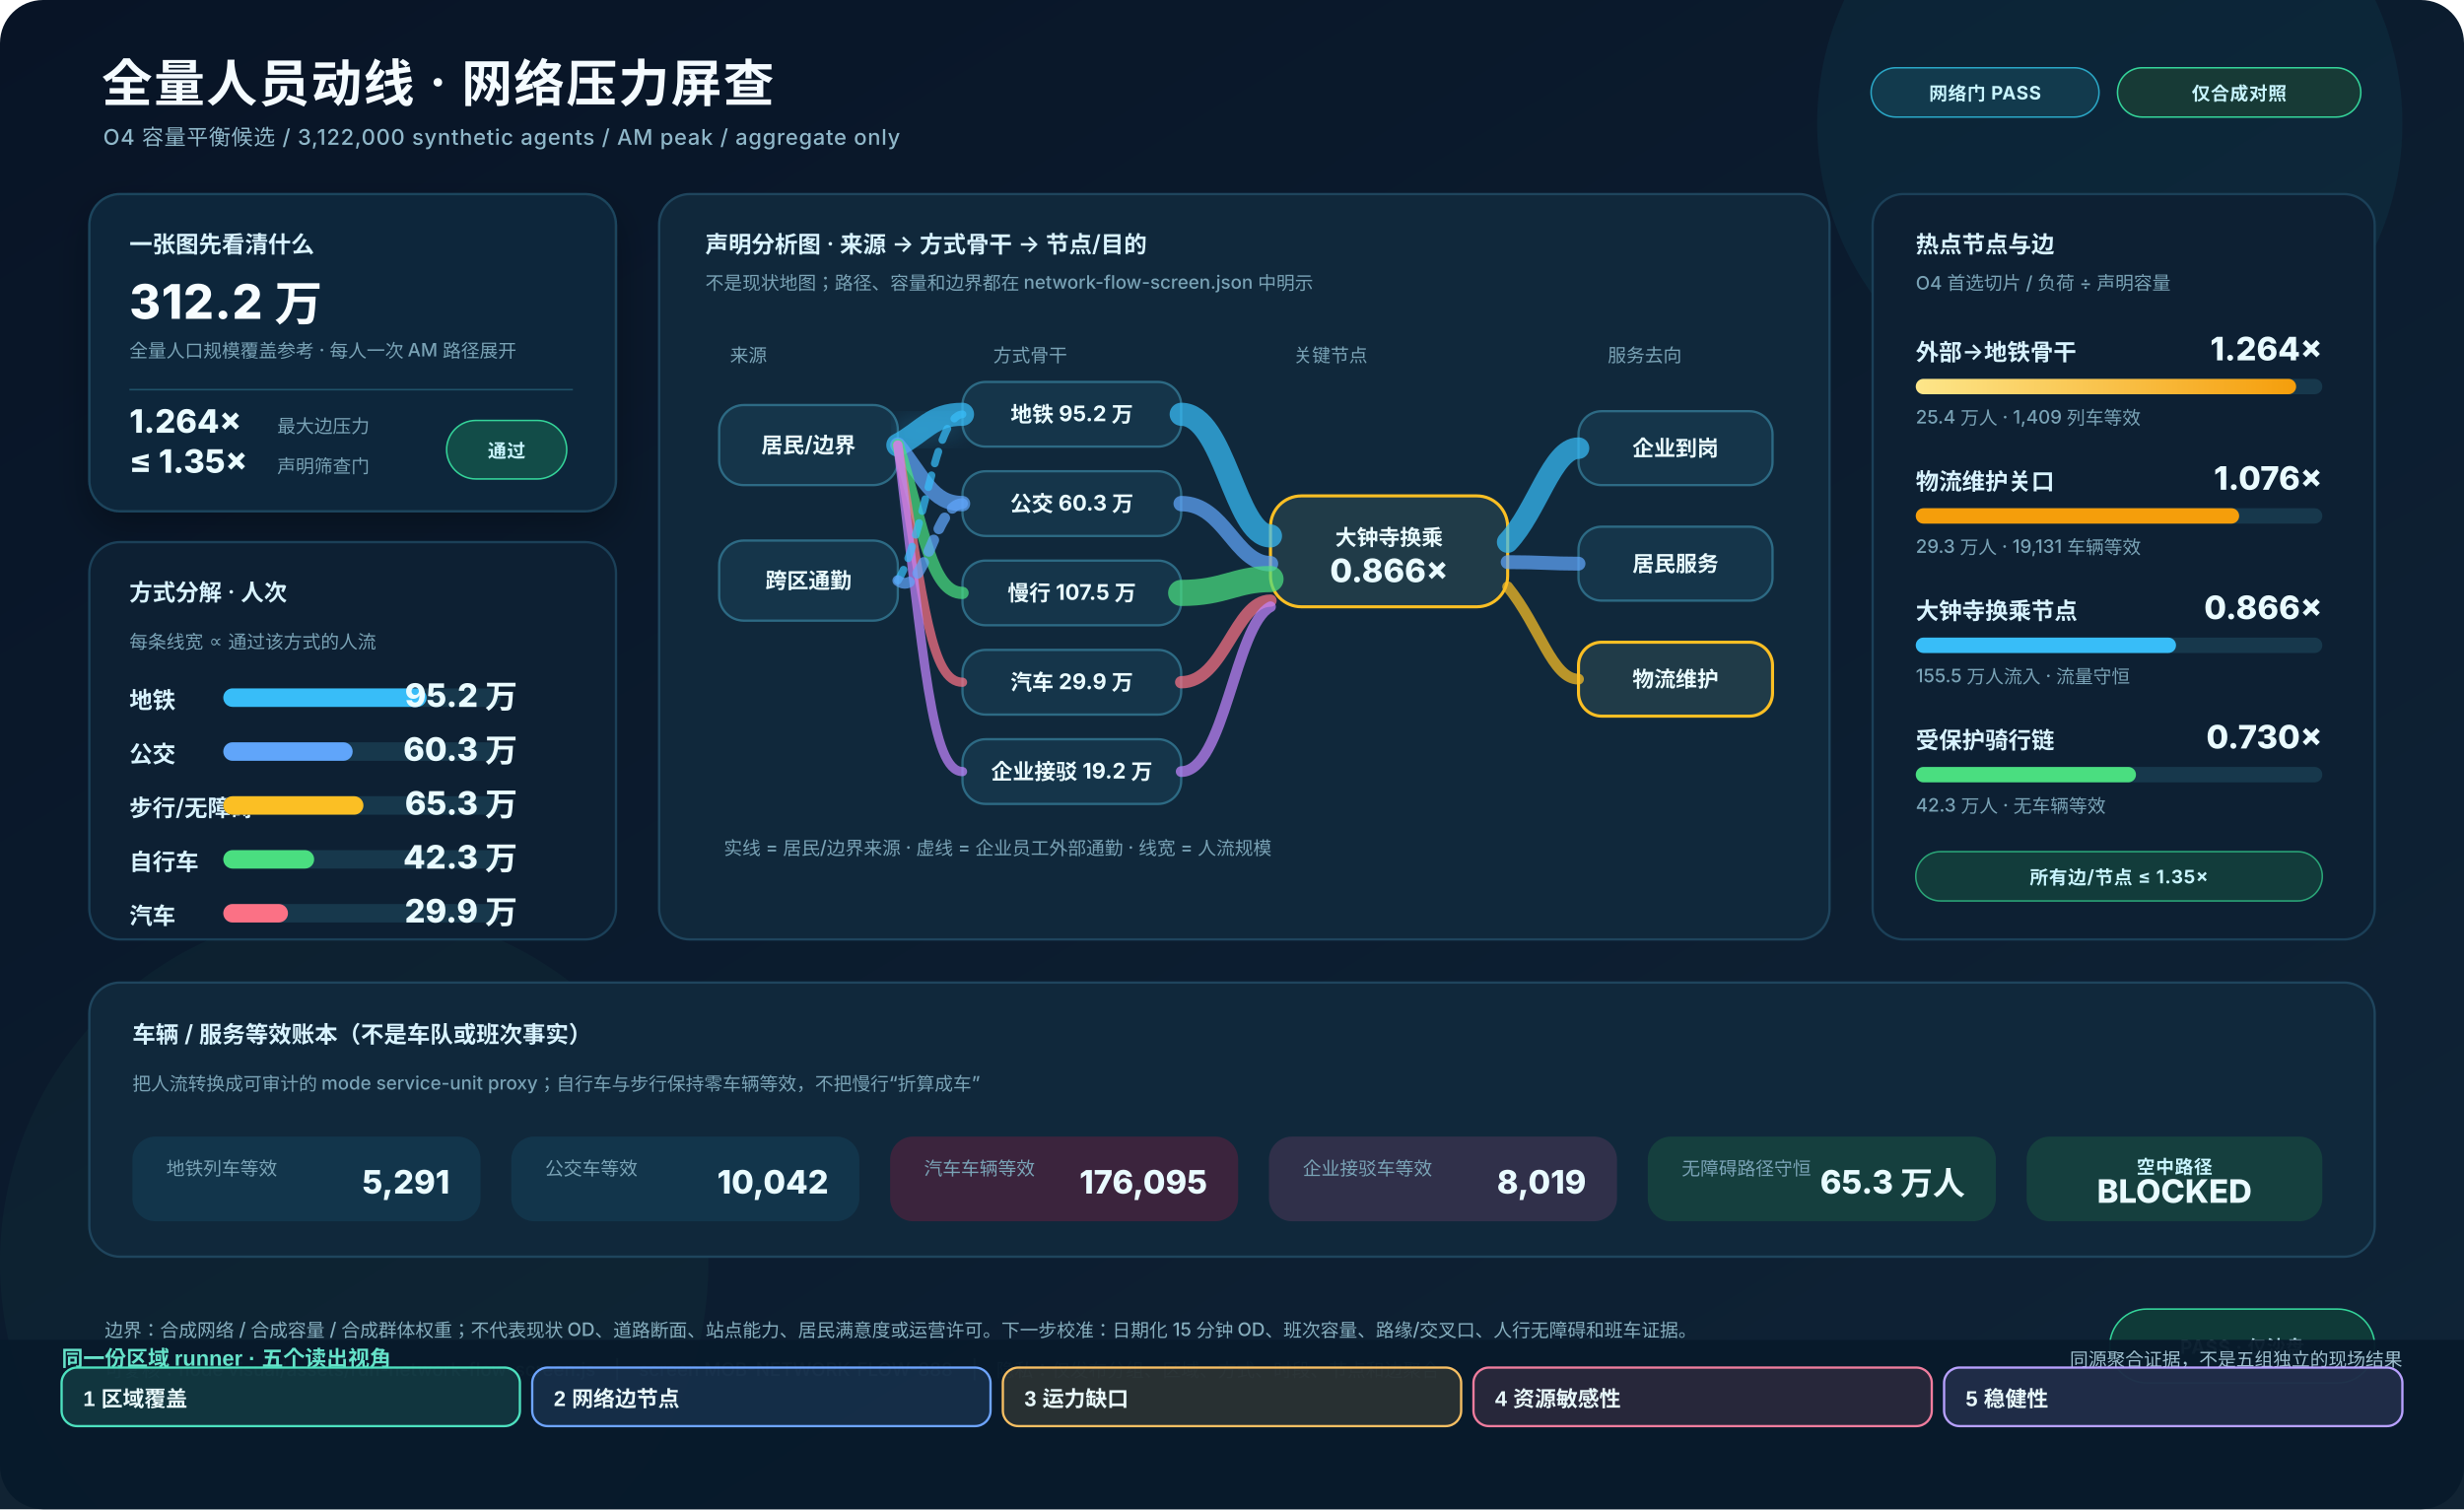
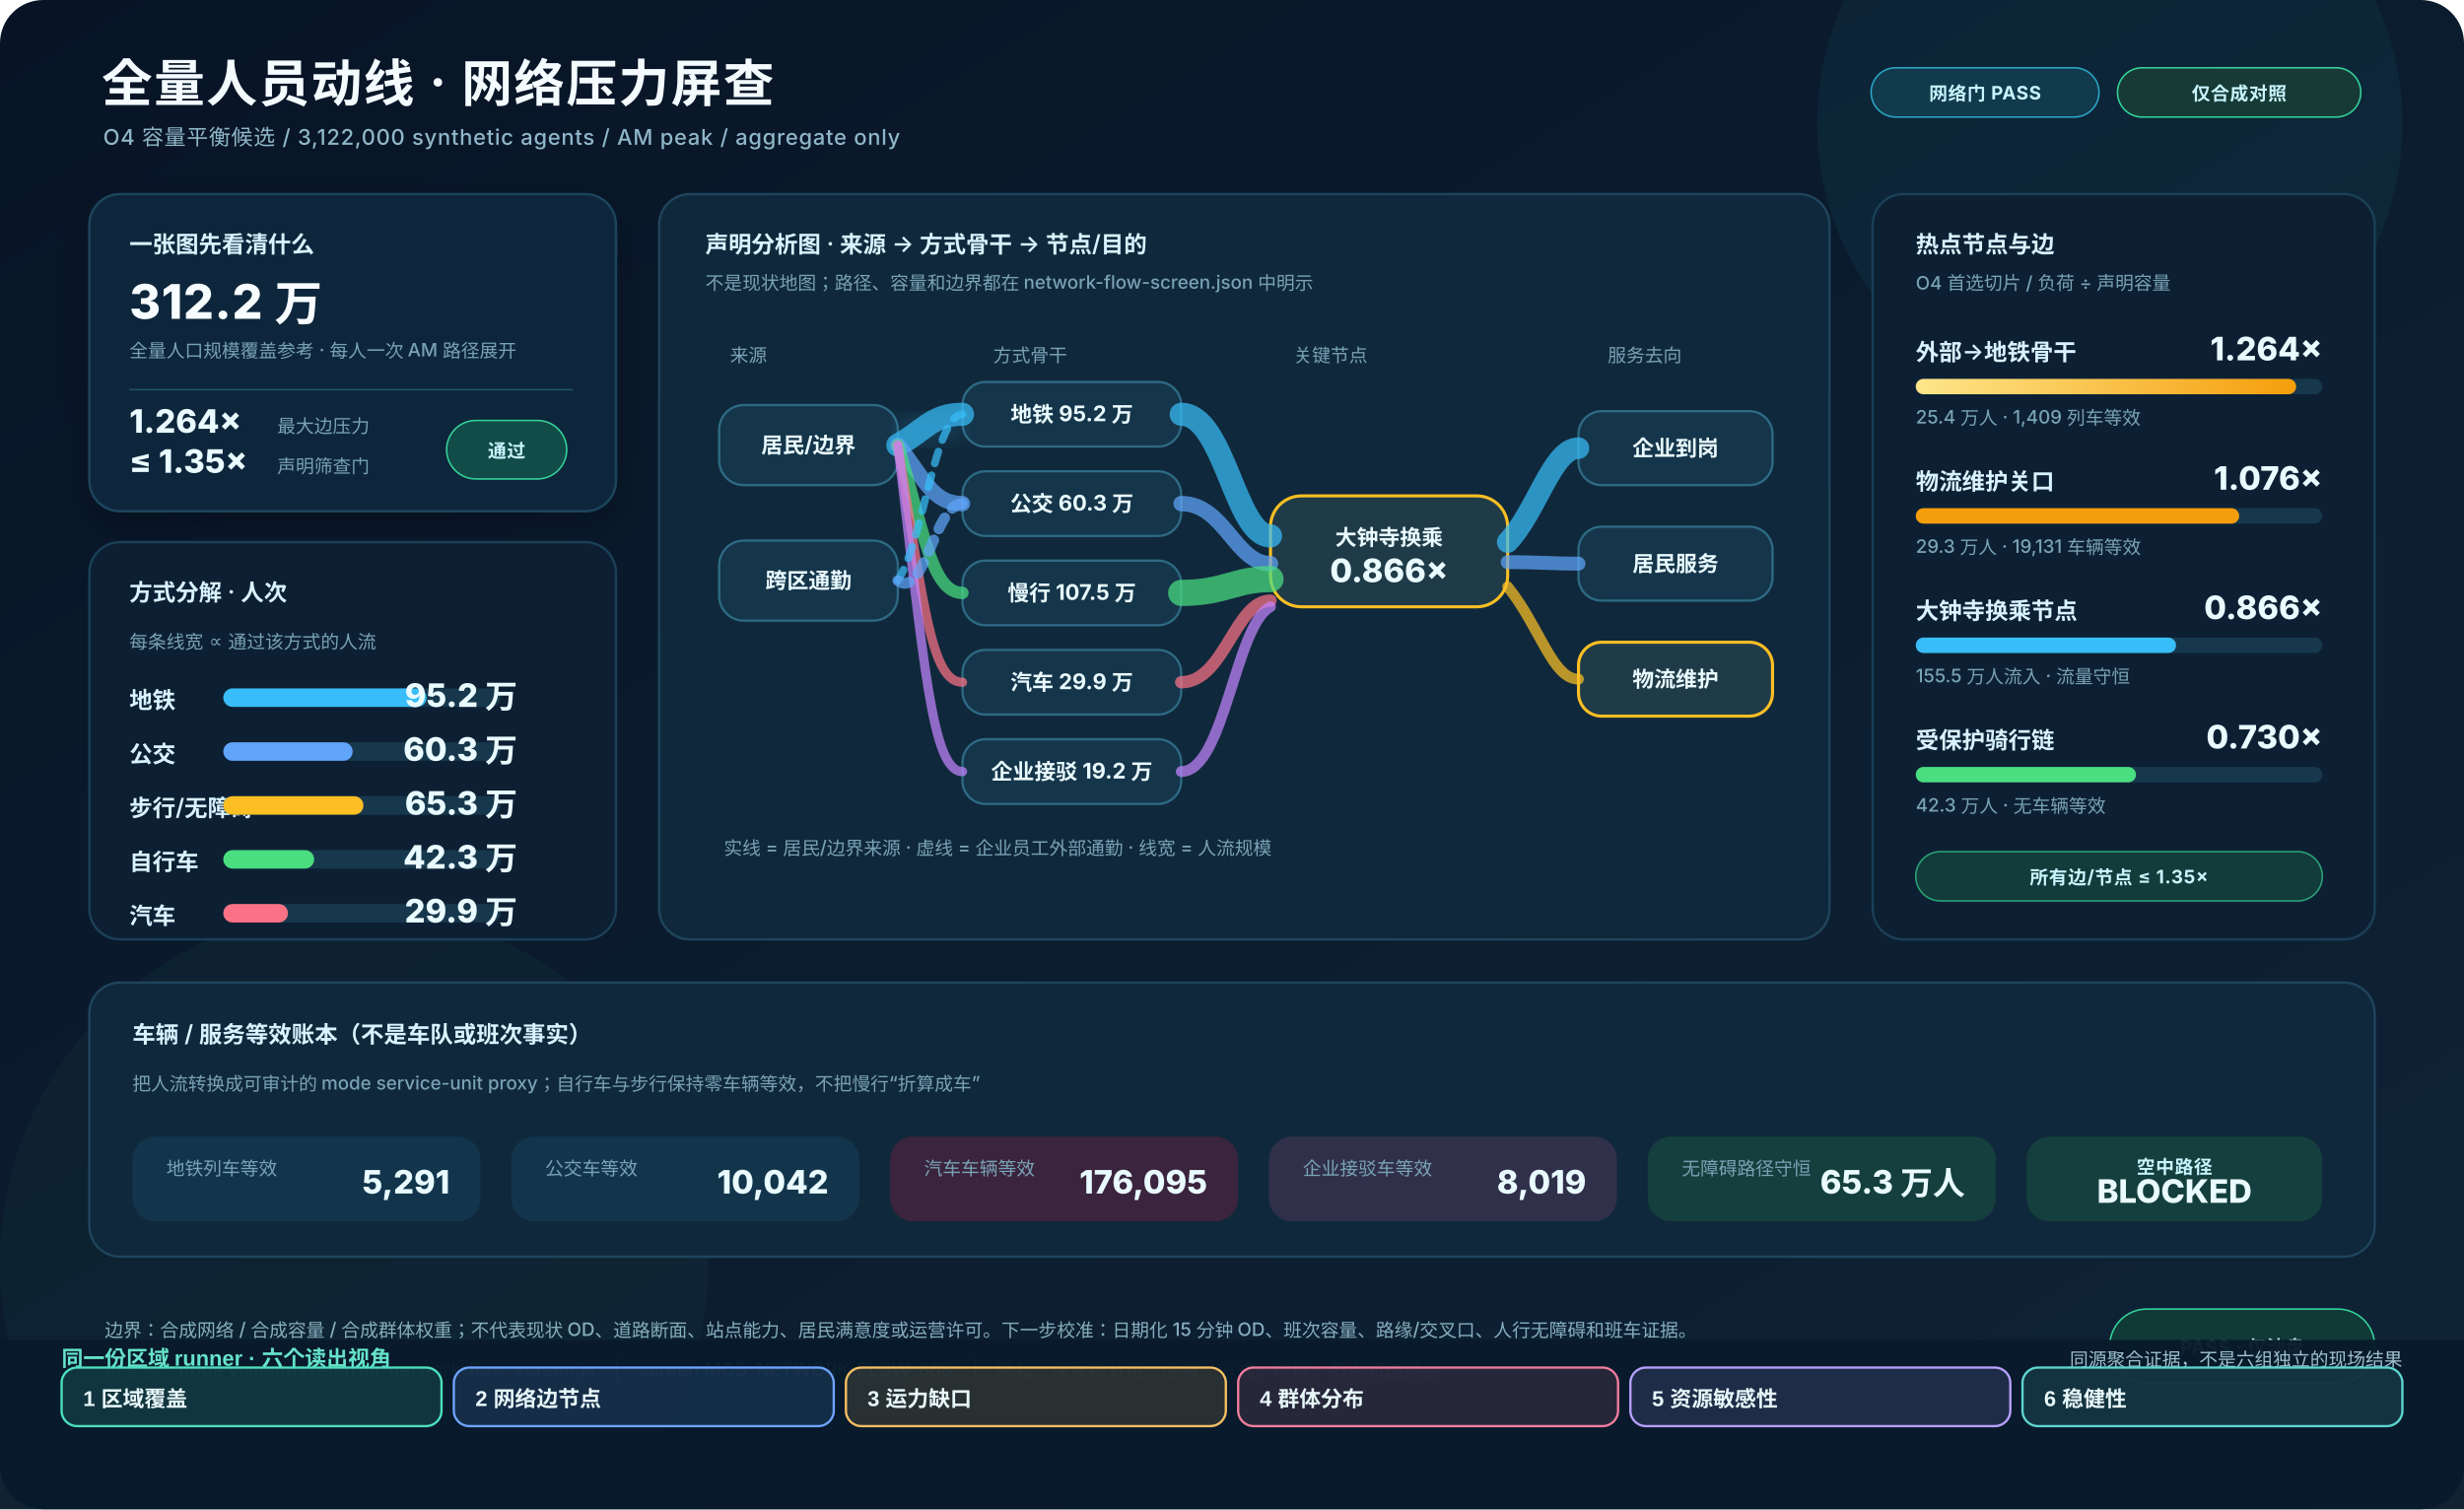
<svg xmlns="http://www.w3.org/2000/svg" width="1600" height="980" viewBox="0 0 1600 980" role="img" aria-labelledby="title desc">
  <defs>
    <linearGradient id="bg" x1="0" x2="1" y1="0" y2="1">
      <stop stop-color="#081426" />
      <stop offset="1" stop-color="#0f2437" />
    </linearGradient>
    <linearGradient id="cyan" x1="0" x2="1">
      <stop stop-color="#39d8ff" />
      <stop offset="1" stop-color="#38bdf8" />
    </linearGradient>
    <linearGradient id="green" x1="0" x2="1">
      <stop stop-color="#5eead4" />
      <stop offset="1" stop-color="#34d399" />
    </linearGradient>
    <linearGradient id="amber" x1="0" x2="1">
      <stop stop-color="#fde68a" />
      <stop offset="1" stop-color="#f59e0b" />
    </linearGradient>
    <filter id="shadow" x="-20%" y="-20%" width="140%" height="140%">
      <feDropShadow dx="0" dy="10" stdDeviation="12" flood-color="#000" flood-opacity=".28" />
    </filter>
    <filter id="soft">
      <feGaussianBlur stdDeviation="8" />
    </filter>
    <style>
      .bg{fill:url(#bg)} .panel{fill:#10283b;stroke:#1f455d;stroke-width:1.5} .panel2{fill:#0d2033;stroke:#1b4058;stroke-width:1.5}
      .title{font:700 33px -apple-system,BlinkMacSystemFont,"PingFang SC","Microsoft YaHei",sans-serif;fill:#f4fbff;letter-spacing:1px}
      .sub{font:500 14px -apple-system,BlinkMacSystemFont,"PingFang SC","Microsoft YaHei",sans-serif;fill:#8fb7c9;letter-spacing:.5px}
      .label{font:600 15px -apple-system,BlinkMacSystemFont,"PingFang SC","Microsoft YaHei",sans-serif;fill:#d8f3ff}
      .muted{font:500 12px -apple-system,BlinkMacSystemFont,"PingFang SC","Microsoft YaHei",sans-serif;fill:#79a2b5}
      .metric{font:800 31px -apple-system,BlinkMacSystemFont,"SF Pro Display","PingFang SC",sans-serif;fill:#f7fdff;letter-spacing:.5px}
      .smallmetric{font:800 21px -apple-system,BlinkMacSystemFont,"SF Pro Display","PingFang SC",sans-serif;fill:#e9fbff}
      .chip{font:700 12px -apple-system,BlinkMacSystemFont,"PingFang SC","Microsoft YaHei",sans-serif;fill:#c9f5ff;letter-spacing:.4px}
      .node{fill:#15354a;stroke:#2d6a84;stroke-width:1.5} .nodeHot{fill:#203b48;stroke:#fbbf24;stroke-width:2}
      .nodeText{font:700 14px -apple-system,BlinkMacSystemFont,"PingFang SC","Microsoft YaHei",sans-serif;fill:#e9fbff}
      .edge{fill:none;stroke-linecap:round;opacity:.72} .edgeGlow{fill:none;stroke-linecap:round;opacity:.16;filter:url(#soft)}
      .barbg{fill:#17384c} .bar{fill:url(#cyan)} .barHot{fill:url(#amber)}
      .footer{font:500 12px -apple-system,BlinkMacSystemFont,"PingFang SC","Microsoft YaHei",sans-serif;fill:#86aebe}
    </style>
  </defs>
  <rect class="bg" width="1600" height="980" rx="28" />
  <circle cx="1370" cy="80" r="190" fill="#1bc4dc" opacity=".06" />
  <circle cx="230" cy="820" r="230" fill="#34d399" opacity=".04" />
  <text x="66" y="66" class="title">全量人员动线 · 网络压力屏查</text>
  <text x="67" y="94" class="sub">O4 容量平衡候选 / 3,122,000 synthetic agents / AM peak / aggregate only</text>
  <rect x="1215" y="44" width="148" height="32" rx="16" fill="#123a4d" stroke="#2aa6c5" />
  <text x="1289" y="65" class="chip" text-anchor="middle">网络门  PASS</text>
  <rect x="1375" y="44" width="158" height="32" rx="16" fill="#173a36" stroke="#34d399" />
  <text x="1454" y="65" class="chip" text-anchor="middle">仅合成对照</text>
  <rect x="58" y="126" width="342" height="206" rx="20" class="panel" filter="url(#shadow)" />
  <text x="84" y="164" class="label">一张图先看清什么</text>
  <text x="84" y="207" class="metric">312.2 万</text>
  <text x="84" y="232" class="muted">全量人口规模覆盖参考 · 每人一次 AM 路径展开</text>
  <line x1="84" y1="253" x2="372" y2="253" stroke="#1f5269" />
  <text x="84" y="281" class="smallmetric">1.264×</text>
  <text x="180" y="281" class="muted">最大边压力</text>
  <text x="84" y="307" class="smallmetric" fill="#5eead4">≤ 1.35×</text>
  <text x="180" y="307" class="muted">声明筛查门</text>
  <rect x="290" y="273" width="78" height="38" rx="19" fill="#124c48" stroke="#34d399" />
  <text x="329" y="297" class="chip" text-anchor="middle">通过</text>
  <rect x="58" y="352" width="342" height="258" rx="20" class="panel2" />
  <text x="84" y="390" class="label">方式分解 · 人次</text>
  <text x="84" y="421" class="muted">每条线宽 ∝ 通过该方式的人流</text>
  <text x="84" y="460" class="label">地铁</text>
  <rect x="145" y="447" width="180" height="12" rx="6" class="barbg" />
  <rect x="145" y="447" width="132" height="12" rx="6" fill="#38bdf8" />
  <text x="336" y="459" class="smallmetric" text-anchor="end">95.2 万</text>
  <text x="84" y="495" class="label">公交</text>
  <rect x="145" y="482" width="180" height="12" rx="6" class="barbg" />
  <rect x="145" y="482" width="84" height="12" rx="6" fill="#60a5fa" />
  <text x="336" y="494" class="smallmetric" text-anchor="end">60.3 万</text>
  <text x="84" y="530" class="label">步行/无障碍</text>
  <rect x="145" y="517" width="180" height="12" rx="6" class="barbg" />
  <rect x="145" y="517" width="91" height="12" rx="6" fill="#fbbf24" />
  <text x="336" y="529" class="smallmetric" text-anchor="end">65.3 万</text>
  <text x="84" y="565" class="label">自行车</text>
  <rect x="145" y="552" width="180" height="12" rx="6" class="barbg" />
  <rect x="145" y="552" width="59" height="12" rx="6" fill="#4ade80" />
  <text x="336" y="564" class="smallmetric" text-anchor="end">42.3 万</text>
  <text x="84" y="600" class="label">汽车</text>
  <rect x="145" y="587" width="180" height="12" rx="6" class="barbg" />
  <rect x="145" y="587" width="42" height="12" rx="6" fill="#fb7185" />
  <text x="336" y="599" class="smallmetric" text-anchor="end">29.9 万</text>
  <rect x="428" y="126" width="760" height="484" rx="20" class="panel" />
  <text x="458" y="164" class="label">声明分析图 · 来源 → 方式骨干 → 节点/目的</text>
  <text x="458" y="188" class="muted">不是现状地图；路径、容量和边界都在 network-flow-screen.json 中明示</text>
  <text x="474" y="235" class="muted">来源</text>
  <text x="645" y="235" class="muted">方式骨干</text>
  <text x="840" y="235" class="muted">关键节点</text>
  <text x="1044" y="235" class="muted">服务去向</text>
  <rect x="467" y="263" width="116" height="52" rx="16" class="node" />
  <text x="525" y="294" class="nodeText" text-anchor="middle">居民/边界</text>
  <rect x="467" y="351" width="116" height="52" rx="16" class="node" />
  <text x="525" y="382" class="nodeText" text-anchor="middle">跨区通勤</text>
  <rect x="625" y="248" width="142" height="42" rx="15" class="node" />
  <text x="696" y="274" class="nodeText" text-anchor="middle">地铁 95.2 万</text>
  <rect x="625" y="306" width="142" height="42" rx="15" class="node" />
  <text x="696" y="332" class="nodeText" text-anchor="middle">公交 60.3 万</text>
  <rect x="625" y="364" width="142" height="42" rx="15" class="node" />
  <text x="696" y="390" class="nodeText" text-anchor="middle">慢行 107.5 万</text>
  <rect x="625" y="422" width="142" height="42" rx="15" class="node" />
  <text x="696" y="448" class="nodeText" text-anchor="middle">汽车 29.9 万</text>
  <rect x="625" y="480" width="142" height="42" rx="15" class="node" />
  <text x="696" y="506" class="nodeText" text-anchor="middle">企业接驳 19.2 万</text>
  <rect x="825" y="322" width="154" height="72" rx="20" class="nodeHot" />
  <text x="902" y="354" class="nodeText" text-anchor="middle">大钟寺换乘</text>
  <text x="902" y="378" class="smallmetric" text-anchor="middle">0.866×</text>
  <rect x="1025" y="267" width="126" height="48" rx="15" class="node" />
  <text x="1088" y="296" class="nodeText" text-anchor="middle">企业到岗</text>
  <rect x="1025" y="342" width="126" height="48" rx="15" class="node" />
  <text x="1088" y="371" class="nodeText" text-anchor="middle">居民服务</text>
  <rect x="1025" y="417" width="126" height="48" rx="15" class="nodeHot" />
  <text x="1088" y="446" class="nodeText" text-anchor="middle">物流维护</text>
  <path d="M583 289 C600 280 605 269 625 269" class="edgeGlow" stroke="#38bdf8" stroke-width="25" />
  <path d="M583 289 C600 280 605 269 625 269" class="edge" stroke="#38bdf8" stroke-width="15" />
  <path d="M583 289 C600 310 605 327 625 327" class="edge" stroke="#60a5fa" stroke-width="10" />
  <path d="M583 289 C600 345 605 385 625 385" class="edge" stroke="#4ade80" stroke-width="8" />
  <path d="M583 289 C600 395 605 443 625 443" class="edge" stroke="#fb7185" stroke-width="6" />
  <path d="M583 289 C600 430 605 501 625 501" class="edge" stroke="#c084fc" stroke-width="6" />
  <path d="M583 377 C600 350 607 270 625 269" class="edge" stroke="#38bdf8" stroke-width="5" stroke-dasharray="8 8" />
  <path d="M583 377 C600 390 607 327 625 327" class="edge" stroke="#60a5fa" stroke-width="7" stroke-dasharray="8 8" />
  <path d="M767 269 C795 269 802 348 825 348" class="edge" stroke="#38bdf8" stroke-width="15" />
  <path d="M767 327 C795 327 802 366 825 366" class="edge" stroke="#60a5fa" stroke-width="10" />
  <path d="M767 385 C795 385 802 376 825 376" class="edge" stroke="#4ade80" stroke-width="17" />
  <path d="M767 443 C795 443 802 390 825 390" class="edge" stroke="#fb7185" stroke-width="8" />
  <path d="M767 501 C795 501 802 406 825 394" class="edge" stroke="#c084fc" stroke-width="7" />
  <path d="M979 352 C998 332 1008 291 1025 291" class="edge" stroke="#38bdf8" stroke-width="14" />
  <path d="M979 365 C1000 365 1007 366 1025 366" class="edge" stroke="#60a5fa" stroke-width="9" />
  <path d="M979 381 C1000 407 1008 441 1025 441" class="edge" stroke="#fbbf24" stroke-width="7" />
  <text x="470" y="555" class="muted">实线 = 居民/边界来源 · 虚线 = 企业员工外部通勤 · 线宽 = 人流规模</text>
  <rect x="1216" y="126" width="326" height="484" rx="20" class="panel2" />
  <text x="1244" y="164" class="label">热点节点与边</text>
  <text x="1244" y="188" class="muted">O4 首选切片 / 负荷 ÷ 声明容量</text>
  <text x="1244" y="234" class="label">外部→地铁骨干</text>
  <text x="1508" y="234" class="smallmetric" text-anchor="end">1.264×</text>
  <rect x="1244" y="246" width="264" height="10" rx="5" class="barbg" />
  <rect x="1244" y="246" width="247" height="10" rx="5" class="barHot" />
  <text x="1244" y="275" class="muted">25.4 万人 · 1,409 列车等效</text>
  <text x="1244" y="318" class="label">物流维护关口</text>
  <text x="1508" y="318" class="smallmetric" text-anchor="end">1.076×</text>
  <rect x="1244" y="330" width="264" height="10" rx="5" class="barbg" />
  <rect x="1244" y="330" width="210" height="10" rx="5" fill="#f59e0b" />
  <text x="1244" y="359" class="muted">29.3 万人 · 19,131 车辆等效</text>
  <text x="1244" y="402" class="label">大钟寺换乘节点</text>
  <text x="1508" y="402" class="smallmetric" text-anchor="end">0.866×</text>
  <rect x="1244" y="414" width="264" height="10" rx="5" class="barbg" />
  <rect x="1244" y="414" width="169" height="10" rx="5" fill="#38bdf8" />
  <text x="1244" y="443" class="muted">155.5 万人流入 · 流量守恒</text>
  <text x="1244" y="486" class="label">受保护骑行链</text>
  <text x="1508" y="486" class="smallmetric" text-anchor="end">0.730×</text>
  <rect x="1244" y="498" width="264" height="10" rx="5" class="barbg" />
  <rect x="1244" y="498" width="143" height="10" rx="5" fill="#4ade80" />
  <text x="1244" y="527" class="muted">42.3 万人 · 无车辆等效</text>
  <rect x="1244" y="553" width="264" height="32" rx="16" fill="#123c3b" stroke="#2aa477" />
  <text x="1376" y="574" class="chip" text-anchor="middle">所有边/节点 ≤ 1.35×</text>
  <rect x="58" y="638" width="1484" height="178" rx="20" class="panel" />
  <text x="86" y="677" class="label">车辆 / 服务等效账本（不是车队或班次事实）</text>
  <text x="86" y="708" class="muted">把人流转换成可审计的 mode service-unit proxy；自行车与步行保持零车辆等效，不把慢行“折算成车”</text>
  <rect x="86" y="738" width="226" height="55" rx="15" fill="#12354b" />
  <text x="108" y="763" class="muted">地铁列车等效</text>
  <text x="292" y="775" class="smallmetric" text-anchor="end">5,291</text>
  <rect x="332" y="738" width="226" height="55" rx="15" fill="#12354b" />
  <text x="354" y="763" class="muted">公交车等效</text>
  <text x="538" y="775" class="smallmetric" text-anchor="end">10,042</text>
  <rect x="578" y="738" width="226" height="55" rx="15" fill="#3b243d" />
  <text x="600" y="763" class="muted">汽车车辆等效</text>
  <text x="784" y="775" class="smallmetric" text-anchor="end">176,095</text>
  <rect x="824" y="738" width="226" height="55" rx="15" fill="#30304a" />
  <text x="846" y="763" class="muted">企业接驳车等效</text>
  <text x="1030" y="775" class="smallmetric" text-anchor="end">8,019</text>
  <rect x="1070" y="738" width="226" height="55" rx="15" fill="#153f3e" />
  <text x="1092" y="763" class="muted">无障碍路径守恒</text>
  <text x="1276" y="775" class="smallmetric" text-anchor="end">65.3 万人</text>
  <rect x="1316" y="738" width="192" height="55" rx="15" fill="#153f3e" />
  <text x="1412" y="762" class="chip" text-anchor="middle">空中路径</text>
  <text x="1412" y="781" class="smallmetric" text-anchor="middle">BLOCKED</text>
  <text x="68" y="868" class="footer">边界：合成网络 / 合成容量 / 合成群体权重；不代表现状 OD、道路断面、站点能力、居民满意度或运营许可。下一步校准：日期化 15 分钟 OD、班次容量、路缘/交叉口、人行无障碍和班车证据。</text>
  <text x="68" y="894" class="footer">可复核：node visual/assets/run-network-flow-screen.js　|　screen MOB-NETWORK-FLOW-888　|　隐私：仅发布分组、区域、方式、时段、节点和边聚合</text>
  <rect x="1370" y="850" width="172" height="48" rx="24" fill="#0f3a38" stroke="#34d399" />
  <text x="1456" y="879" class="chip" text-anchor="middle">PASS · 仅沙盘</text>
  <g id="evidence-chain-ribbon">
    <rect x="0" y="870" width="1600" height="110" fill="#071A2B" opacity=".96" />
-     <text x="40" y="887" font-family="Arial,sans-serif" font-size="14" font-weight="800" fill="#66E3CA">同一份区域 runner · 五个读出视角</text>
-     <text x="1560" y="887" text-anchor="end" font-family="Arial,sans-serif" font-size="12" fill="#9FC0CF">同源聚合证据，不是五组独立的现场结果</text>
-     <rect x="40.0" y="888" width="297.6" height="38" rx="10" fill="#4DE1BF22" stroke="#4DE1BF" stroke-width="1.5" />
+     <text x="40" y="887" font-family="Arial,sans-serif" font-size="14" font-weight="800" fill="#66E3CA">同一份区域 runner · 六个读出视角</text>
+     <text x="1560" y="887" text-anchor="end" font-family="Arial,sans-serif" font-size="12" fill="#9FC0CF">同源聚合证据，不是六组独立的现场结果</text>
+     <rect x="40.0" y="888" width="246.7" height="38" rx="10" fill="#4DE1BF22" stroke="#4DE1BF" stroke-width="1.5" />
    <text x="54.0" y="913" font-family="Arial,sans-serif" font-size="14" font-weight="800" fill="#E8F8FA">1  区域覆盖</text>
-     <rect x="345.6" y="888" width="297.6" height="38" rx="10" fill="#6EA5FF22" stroke="#6EA5FF" stroke-width="1.5" />
-     <text x="359.6" y="913" font-family="Arial,sans-serif" font-size="14" font-weight="800" fill="#E8F8FA">2  网络边节点</text>
-     <rect x="651.2" y="888" width="297.6" height="38" rx="10" fill="#F7BF6322" stroke="#F7BF63" stroke-width="1.5" />
-     <text x="665.2" y="913" font-family="Arial,sans-serif" font-size="14" font-weight="800" fill="#E8F8FA">3  运力缺口</text>
-     <rect x="956.8" y="888" width="297.6" height="38" rx="10" fill="#F07D9E22" stroke="#F07D9E" stroke-width="1.5" />
-     <text x="970.8" y="913" font-family="Arial,sans-serif" font-size="14" font-weight="800" fill="#E8F8FA">4  资源敏感性</text>
-     <rect x="1262.4" y="888" width="297.6" height="38" rx="10" fill="#B8A1FF22" stroke="#B8A1FF" stroke-width="1.5" />
-     <text x="1276.4" y="913" font-family="Arial,sans-serif" font-size="14" font-weight="800" fill="#E8F8FA">5  稳健性</text>
+     <rect x="294.7" y="888" width="246.7" height="38" rx="10" fill="#6EA5FF22" stroke="#6EA5FF" stroke-width="1.5" />
+     <text x="308.7" y="913" font-family="Arial,sans-serif" font-size="14" font-weight="800" fill="#E8F8FA">2  网络边节点</text>
+     <rect x="549.3" y="888" width="246.7" height="38" rx="10" fill="#F7BF6322" stroke="#F7BF63" stroke-width="1.5" />
+     <text x="563.3" y="913" font-family="Arial,sans-serif" font-size="14" font-weight="800" fill="#E8F8FA">3  运力缺口</text>
+     <rect x="804.0" y="888" width="246.7" height="38" rx="10" fill="#F07D9E22" stroke="#F07D9E" stroke-width="1.5" />
+     <text x="818.0" y="913" font-family="Arial,sans-serif" font-size="14" font-weight="800" fill="#E8F8FA">4  群体分布</text>
+     <rect x="1058.7" y="888" width="246.7" height="38" rx="10" fill="#B8A1FF22" stroke="#B8A1FF" stroke-width="1.5" />
+     <text x="1072.7" y="913" font-family="Arial,sans-serif" font-size="14" font-weight="800" fill="#E8F8FA">5  资源敏感性</text>
+     <rect x="1313.3" y="888" width="246.7" height="38" rx="10" fill="#5ED6D022" stroke="#5ED6D0" stroke-width="1.5" />
+     <text x="1327.3" y="913" font-family="Arial,sans-serif" font-size="14" font-weight="800" fill="#E8F8FA">6  稳健性</text>
  </g>
</svg>
